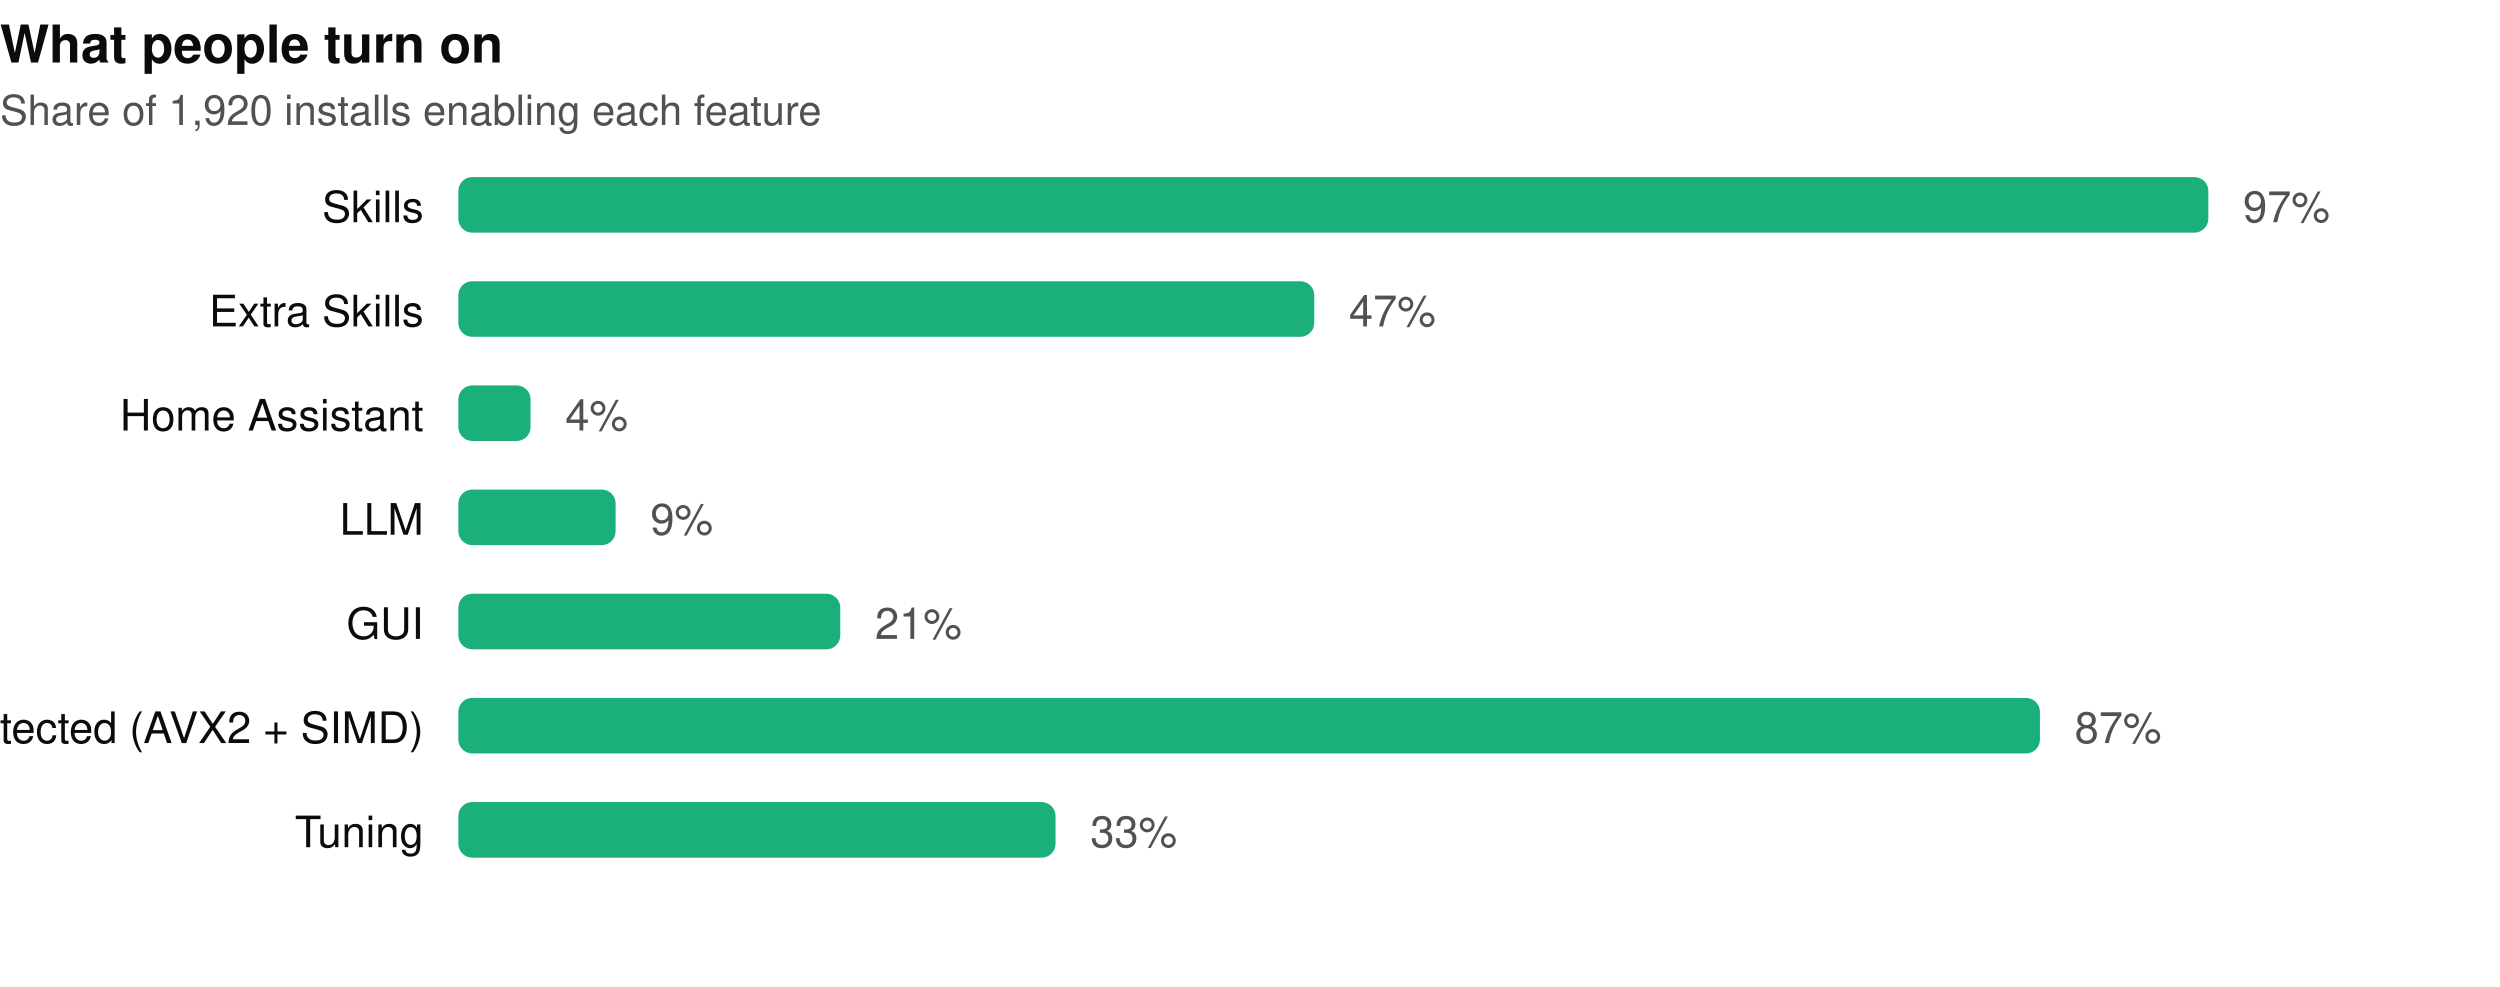
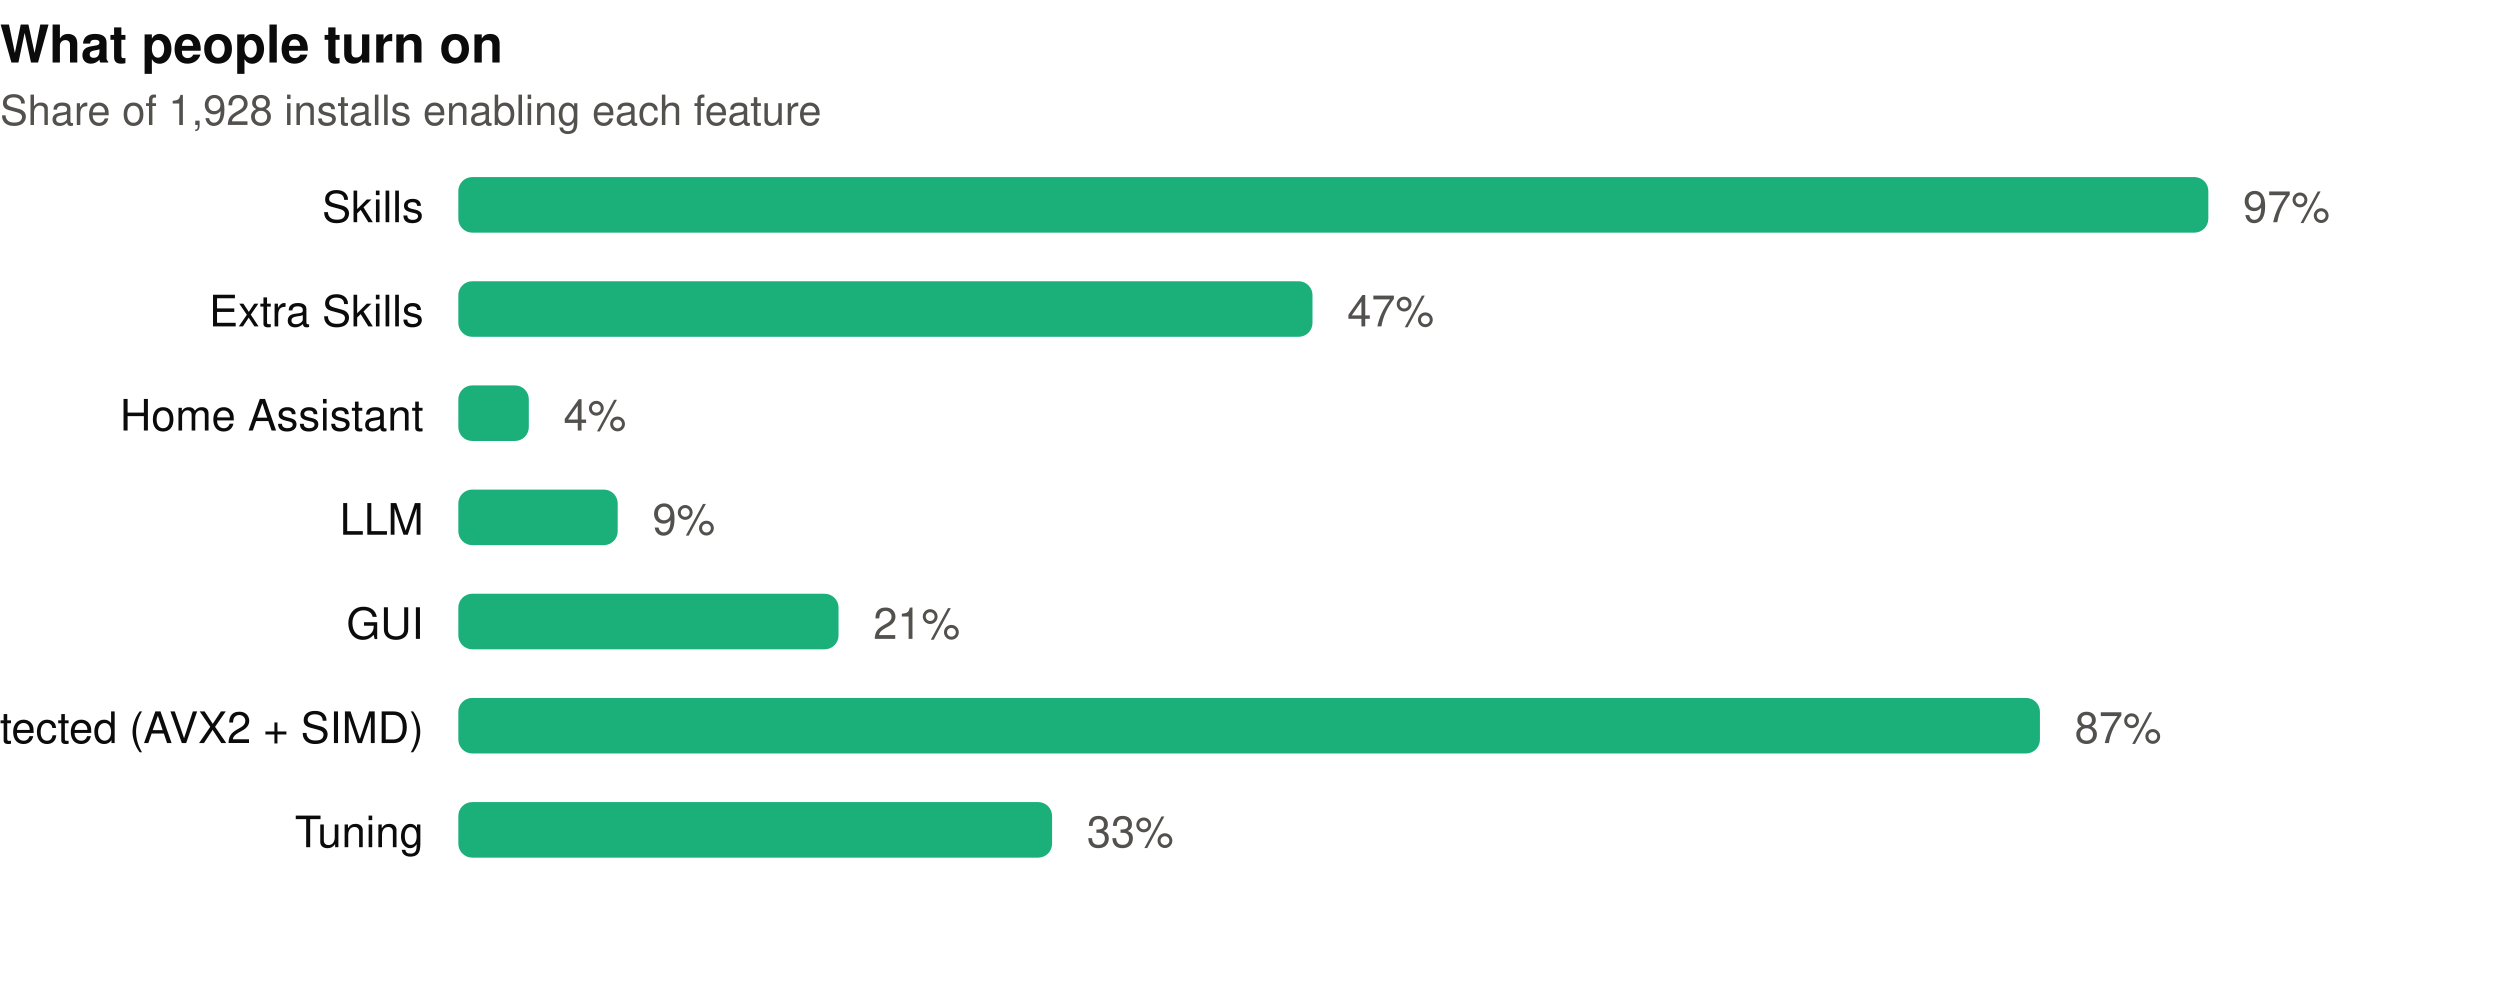
- <svg xmlns="http://www.w3.org/2000/svg" width="720" height="284" viewBox="0 0 720 284" role="img" aria-label="What people turn on. Share of 1,920 installs enabling each feature">
+ <svg xmlns="http://www.w3.org/2000/svg" width="720" height="284" viewBox="0 0 720 284" role="img" aria-label="What people turn on. Share of 1,928 installs enabling each feature">
  <text x="0" y="18" font-family="ui-sans-serif,-apple-system,BlinkMacSystemFont,'Segoe UI',Helvetica,Arial,sans-serif" font-size="15" font-weight="600" fill="#0b0b0b">What people turn on</text>
-   <text x="0" y="36" font-family="ui-sans-serif,-apple-system,BlinkMacSystemFont,'Segoe UI',Helvetica,Arial,sans-serif" font-size="12" fill="#52514e">Share of 1,920 installs enabling each feature</text>
+   <text x="0" y="36" font-family="ui-sans-serif,-apple-system,BlinkMacSystemFont,'Segoe UI',Helvetica,Arial,sans-serif" font-size="12" fill="#52514e">Share of 1,928 installs enabling each feature</text>
  <text x="122" y="64.0" text-anchor="end" font-family="ui-sans-serif,-apple-system,BlinkMacSystemFont,'Segoe UI',Helvetica,Arial,sans-serif" font-size="12.5" fill="#0b0b0b">Skills</text>
  <rect x="132" y="51.0" width="504.0" height="16" rx="4" fill="#1baf7a" />
  <text x="646.0" y="64.0" font-family="ui-sans-serif,-apple-system,BlinkMacSystemFont,'Segoe UI',Helvetica,Arial,sans-serif" font-size="12.5" fill="#52514e">97%</text>
  <text x="122" y="94.0" text-anchor="end" font-family="ui-sans-serif,-apple-system,BlinkMacSystemFont,'Segoe UI',Helvetica,Arial,sans-serif" font-size="12.5" fill="#0b0b0b">Extra Skills</text>
-   <rect x="132" y="81.0" width="246.5" height="16" rx="4" fill="#1baf7a" />
-   <text x="388.5" y="94.0" font-family="ui-sans-serif,-apple-system,BlinkMacSystemFont,'Segoe UI',Helvetica,Arial,sans-serif" font-size="12.5" fill="#52514e">47%</text>
+   <rect x="132" y="81.0" width="246.0" height="16" rx="4" fill="#1baf7a" />
+   <text x="388.0" y="94.0" font-family="ui-sans-serif,-apple-system,BlinkMacSystemFont,'Segoe UI',Helvetica,Arial,sans-serif" font-size="12.5" fill="#52514e">47%</text>
  <text x="122" y="124.0" text-anchor="end" font-family="ui-sans-serif,-apple-system,BlinkMacSystemFont,'Segoe UI',Helvetica,Arial,sans-serif" font-size="12.5" fill="#0b0b0b">Home Assistant</text>
-   <rect x="132" y="111.0" width="20.8" height="16" rx="4" fill="#1baf7a" />
-   <text x="162.8" y="124.0" font-family="ui-sans-serif,-apple-system,BlinkMacSystemFont,'Segoe UI',Helvetica,Arial,sans-serif" font-size="12.5" fill="#52514e">4%</text>
+   <rect x="132" y="111.0" width="20.3" height="16" rx="4" fill="#1baf7a" />
+   <text x="162.3" y="124.0" font-family="ui-sans-serif,-apple-system,BlinkMacSystemFont,'Segoe UI',Helvetica,Arial,sans-serif" font-size="12.5" fill="#52514e">4%</text>
  <text x="122" y="154.0" text-anchor="end" font-family="ui-sans-serif,-apple-system,BlinkMacSystemFont,'Segoe UI',Helvetica,Arial,sans-serif" font-size="12.5" fill="#0b0b0b">LLM</text>
-   <rect x="132" y="141.0" width="45.3" height="16" rx="4" fill="#1baf7a" />
-   <text x="187.3" y="154.0" font-family="ui-sans-serif,-apple-system,BlinkMacSystemFont,'Segoe UI',Helvetica,Arial,sans-serif" font-size="12.5" fill="#52514e">9%</text>
+   <rect x="132" y="141.0" width="45.9" height="16" rx="4" fill="#1baf7a" />
+   <text x="187.9" y="154.0" font-family="ui-sans-serif,-apple-system,BlinkMacSystemFont,'Segoe UI',Helvetica,Arial,sans-serif" font-size="12.5" fill="#52514e">9%</text>
  <text x="122" y="184.0" text-anchor="end" font-family="ui-sans-serif,-apple-system,BlinkMacSystemFont,'Segoe UI',Helvetica,Arial,sans-serif" font-size="12.5" fill="#0b0b0b">GUI</text>
-   <rect x="132" y="171.0" width="110.0" height="16" rx="4" fill="#1baf7a" />
-   <text x="252.0" y="184.0" font-family="ui-sans-serif,-apple-system,BlinkMacSystemFont,'Segoe UI',Helvetica,Arial,sans-serif" font-size="12.5" fill="#52514e">21%</text>
+   <rect x="132" y="171.0" width="109.5" height="16" rx="4" fill="#1baf7a" />
+   <text x="251.5" y="184.0" font-family="ui-sans-serif,-apple-system,BlinkMacSystemFont,'Segoe UI',Helvetica,Arial,sans-serif" font-size="12.5" fill="#52514e">21%</text>
  <text x="122" y="214.0" text-anchor="end" font-family="ui-sans-serif,-apple-system,BlinkMacSystemFont,'Segoe UI',Helvetica,Arial,sans-serif" font-size="12.5" fill="#0b0b0b">CPU capability detected (AVX2 + SIMD)</text>
  <rect x="132" y="201.0" width="455.5" height="16" rx="4" fill="#1baf7a" />
  <text x="597.5" y="214.0" font-family="ui-sans-serif,-apple-system,BlinkMacSystemFont,'Segoe UI',Helvetica,Arial,sans-serif" font-size="12.5" fill="#52514e">87%</text>
  <text x="122" y="244.0" text-anchor="end" font-family="ui-sans-serif,-apple-system,BlinkMacSystemFont,'Segoe UI',Helvetica,Arial,sans-serif" font-size="12.5" fill="#0b0b0b">Tuning</text>
-   <rect x="132" y="231.0" width="172.0" height="16" rx="4" fill="#1baf7a" />
-   <text x="314.0" y="244.0" font-family="ui-sans-serif,-apple-system,BlinkMacSystemFont,'Segoe UI',Helvetica,Arial,sans-serif" font-size="12.5" fill="#52514e">33%</text>
+   <rect x="132" y="231.0" width="171.0" height="16" rx="4" fill="#1baf7a" />
+   <text x="313.0" y="244.0" font-family="ui-sans-serif,-apple-system,BlinkMacSystemFont,'Segoe UI',Helvetica,Arial,sans-serif" font-size="12.5" fill="#52514e">33%</text>
</svg>
